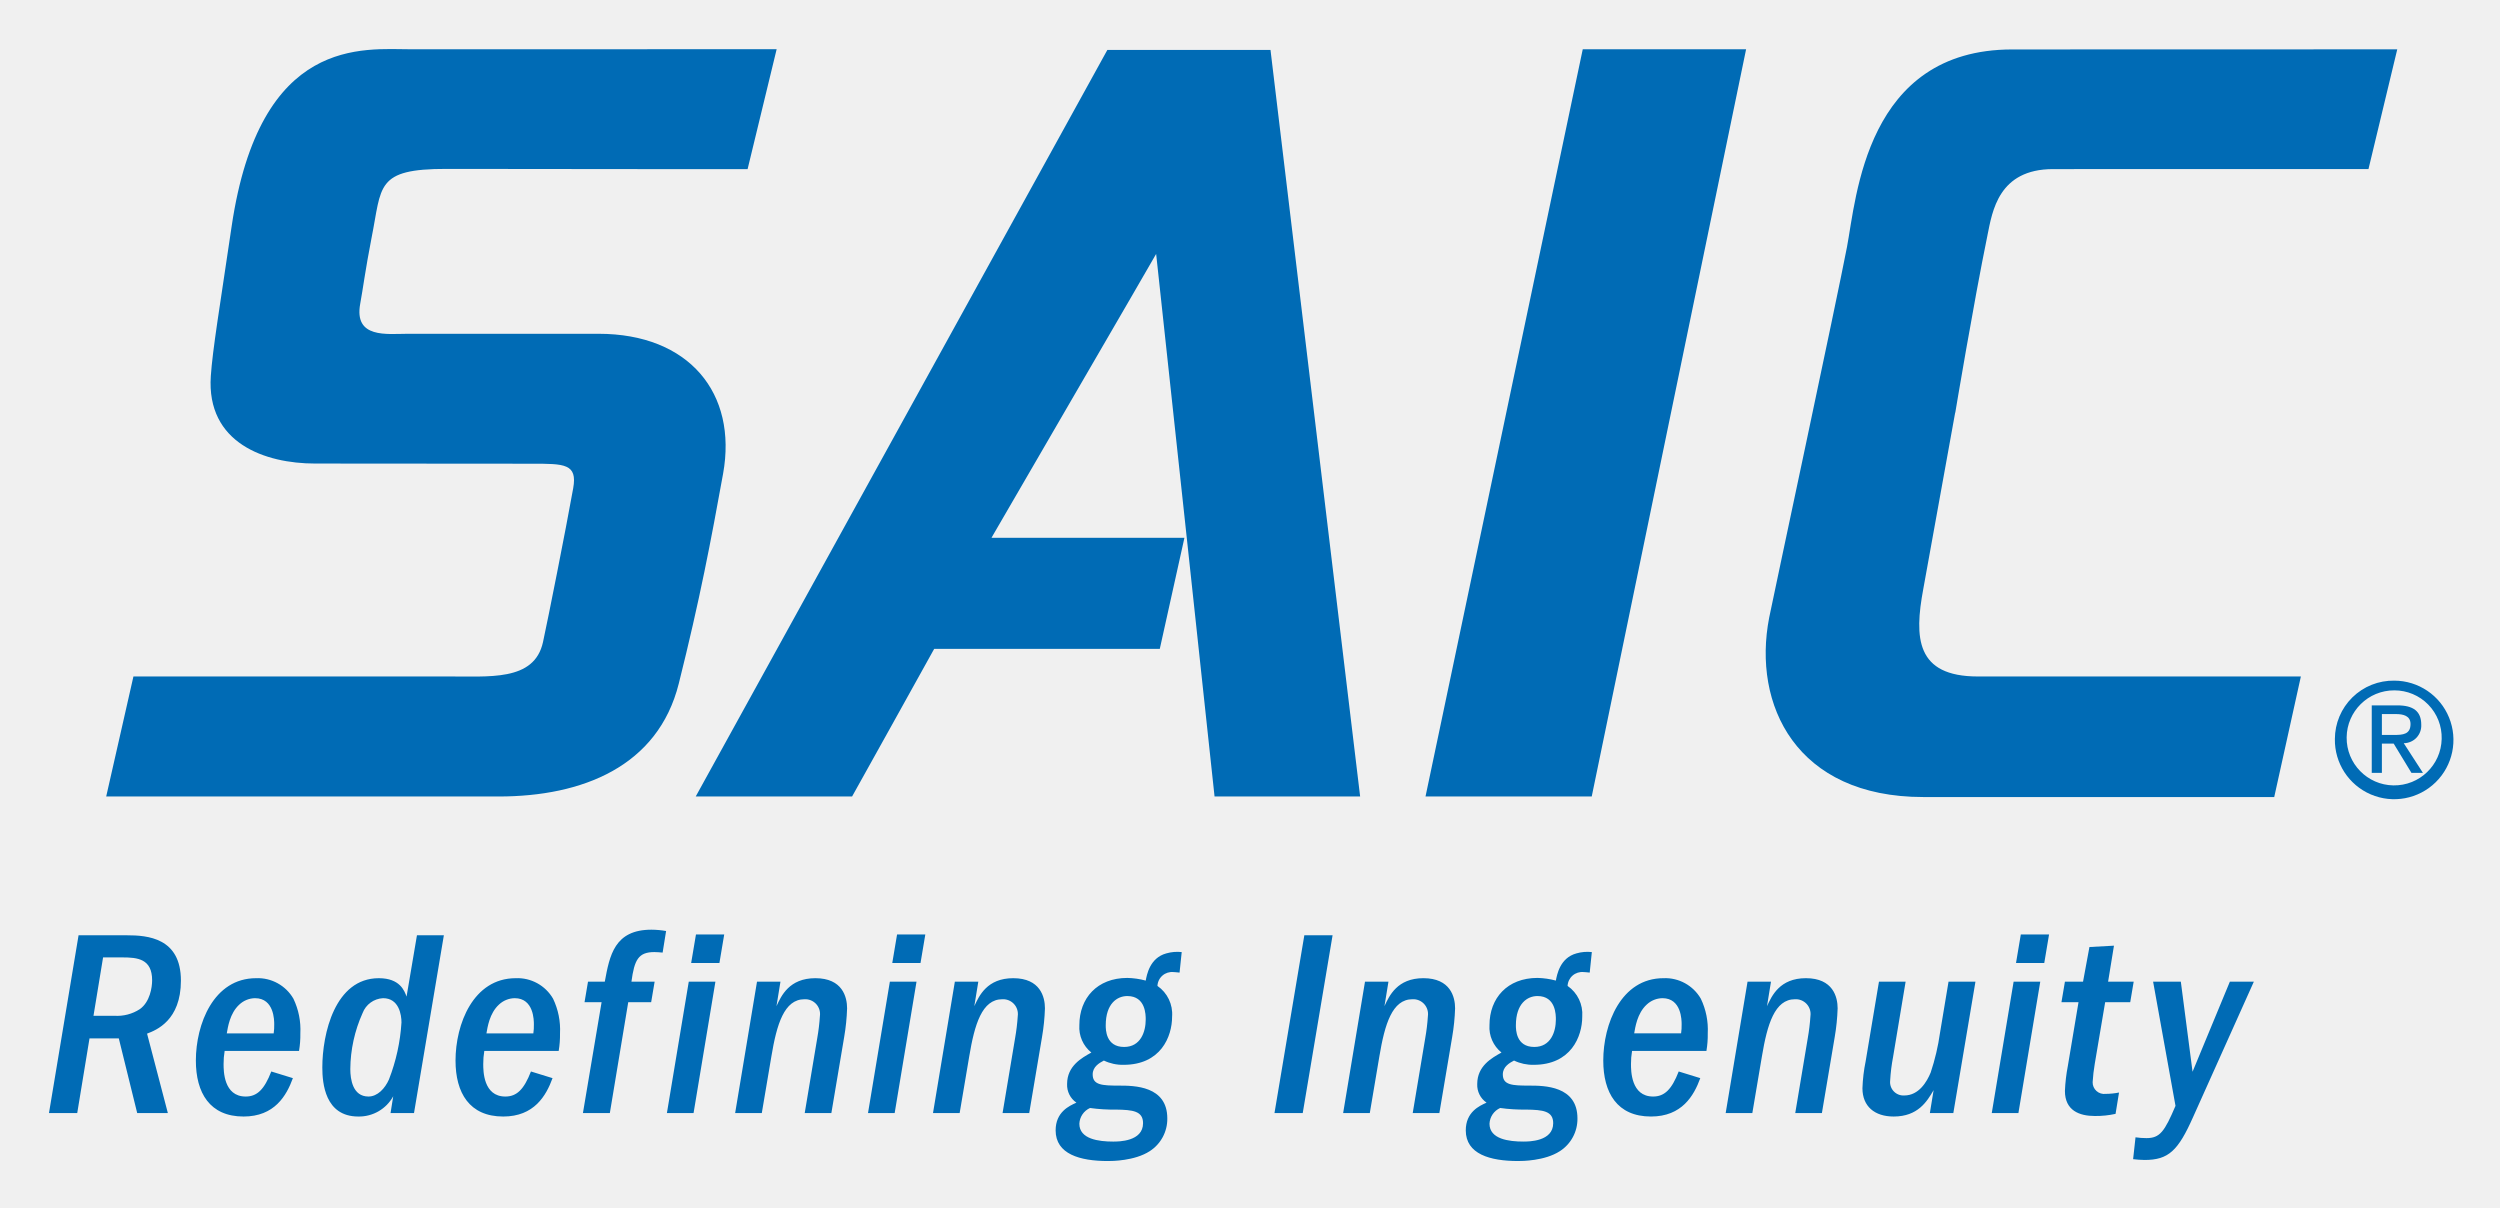
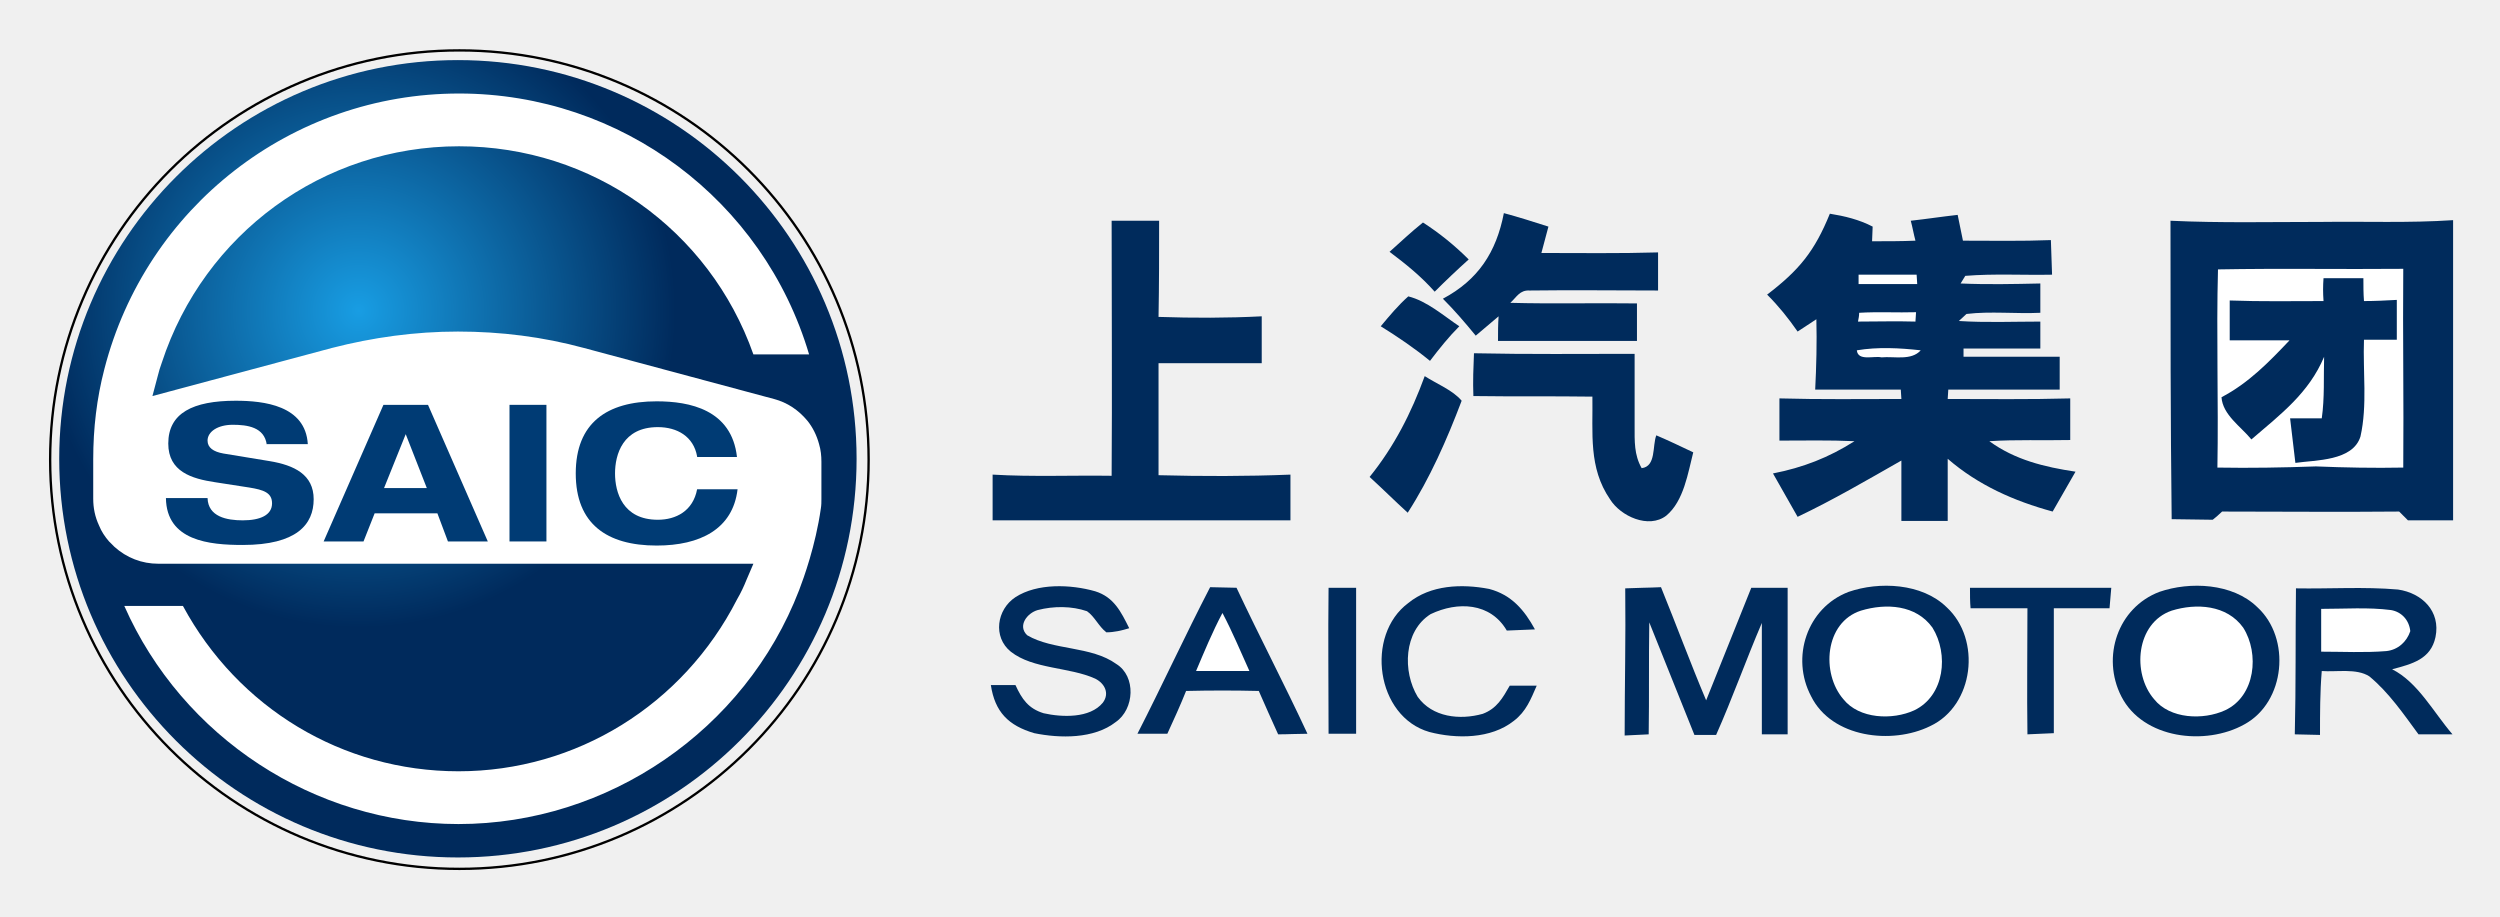
- <svg xmlns="http://www.w3.org/2000/svg" role="img" viewBox="-2.77 25.98 404.30 195.30">
-   <defs>
-     <style>.cls-1{fill:#006bb5}</style>
-   </defs>
-   <path d="M193.648 154.789h23.543l-14.496-120.731h-26.385l-66.569 120.731h25.288s12.736-22.86 13.275-23.871h36.487l3.985-17.965H157.626c.007-.005-.036-.036-.036-.036 2.138-3.72 26.092-44.896 26.611-45.871.119.855 9.447 87.743 9.447 87.743zM279.61 33.943h-26.417l-25.429 120.846h26.88L279.61 33.943zm39.038 30.054c.776-3.805 1.752-10.67 10.607-10.67 4.588 0 51.005-.004 51.005-.004l4.653-19.363s-45.26.017-62.27.017c-23.696 0-25.205 23.997-26.721 31.956-1.515 7.96-12.141 57.671-12.577 59.912-2.758 14.141 4.369 29.032 24.914 29.032h56.759l4.309-19.497h-52.236c-10.039 0-10.295-6.265-8.831-14.131L313.42 92.714h.019s2.901-17.436 5.21-28.717zm-261.325.422c1.677-8.342.577-11.147 12.155-11.124 15.34.031 48.652.041 48.652.041l4.7-19.398s-36.538 0-59.04.012c-7.718.002-24.524-2.328-29.101 28.647-1.97 13.329-3.075 19.921-3.366 24.195-.744 10.874 8.817 14.153 16.856 14.153 10.848 0 35.03.027 35.03.027 5.284 0 7.438-.027 6.715 3.985-1.272 7.072-3.986 20.735-4.877 24.844-1.402 6.475-8.885 5.515-15.562 5.579H18.808L14.404 154.789h63.473c13.5 0 25.77-4.835 29.129-18.276 3.425-13.692 5.187-23.013 7.159-33.909 2.362-13.048-5.522-22.644-20.125-22.644H63.162c-3.311 0-8.725.813-7.676-4.87.453-2.455.815-5.41 1.837-10.67zM9.935 177.234h7.802c3.319 0 8.75.388 8.75 7.328 0 6.466-4.008 8.017-5.474 8.577l3.362 12.845H19.418l-2.974-12.069h-4.741l-1.983 12.069h-4.569zm2.414 13.017h3.362a6.729 6.729 0 0 0 4.138-1.077c1.638-1.164 1.983-3.535 1.983-4.655 0-3.492-2.371-3.707-4.828-3.707h-3.104zm21.211 5.69a12.095 12.095 0 0 0-.172 2.112c0 1.078 0 5.259 3.577 5.259 1.854 0 3.017-1.164 4.138-4.052l3.492 1.077c-1.034 2.845-2.974 6.208-7.974 6.208-5.474 0-7.716-3.837-7.716-9.053 0-5.862 2.845-13.319 9.742-13.319a6.649 6.649 0 0 1 6.035 3.319 11.594 11.594 0 0 1 1.121 5.604 15.568 15.568 0 0 1-.215 2.845zm7.931-2.845a8.905 8.905 0 0 0 .086-1.466c0-.603 0-4.224-3.103-4.224a3.789 3.789 0 0 0-2.543 1.035c-1.552 1.423-1.854 3.707-2.026 4.655zm27.52-15.862l-4.828 28.75H60.39l.432-2.715a6.31 6.31 0 0 1-5.647 3.276c-5.388 0-5.819-5.388-5.819-7.931 0-5.431 2.026-14.44 9.139-14.44 3.405 0 4.138 2.026 4.483 2.975l1.681-9.914zm-8.88 23.319a30.664 30.664 0 0 0 2.026-9.224c0-1.206-.388-3.923-2.974-3.923a3.737 3.737 0 0 0-3.319 2.414A22.465 22.465 0 0 0 53.882 198.871c0 1.639.388 4.44 2.931 4.44 1.466 0 2.672-1.293 3.319-2.759zm15.421-4.612a12.096 12.096 0 0 0-.172 2.112c0 1.078 0 5.259 3.577 5.259 1.854 0 3.017-1.164 4.138-4.052l3.492 1.077c-1.034 2.845-2.974 6.208-7.974 6.208-5.474 0-7.716-3.837-7.716-9.053 0-5.862 2.845-13.319 9.742-13.319a6.649 6.649 0 0 1 6.035 3.319 11.594 11.594 0 0 1 1.121 5.604 15.568 15.568 0 0 1-.215 2.845zm7.931-2.845a8.905 8.905 0 0 0 .086-1.466c0-.603 0-4.224-3.103-4.224a3.789 3.789 0 0 0-2.543 1.035c-1.552 1.423-1.854 3.707-2.026 4.655zm11.037-5.043h-2.759l.561-3.319h2.715c.776-4.224 1.552-8.405 7.543-8.405a14.37 14.37 0 0 1 2.371.215l-.561 3.491c-.431-.042-.905-.085-1.336-.085-2.586 0-3.233 1.25-3.707 4.784h3.75l-.561 3.319h-3.707l-2.975 17.931h-4.353zm14.097-3.319h4.31l-3.534 21.251h-4.311zm1.164-7.629h4.569l-.776 4.612h-4.57zm9.872 7.629h3.793l-.647 3.966c.776-1.682 2.069-4.527 6.293-4.527 4.397 0 5.13 3.061 5.13 4.871a33.598 33.598 0 0 1-.474 4.655l-2.069 12.284h-4.31l2.026-12.113a32.706 32.706 0 0 0 .431-3.577 2.392 2.392 0 0 0-2.5-2.715c-3.276 0-4.483 4.052-5.345 9.224l-1.552 9.181h-4.311zm21.486 0h4.31l-3.534 21.251h-4.311zm1.164-7.629h4.569l-.776 4.612h-4.569zm9.346 7.629h3.793l-.647 3.966c.776-1.682 2.069-4.527 6.293-4.527 4.397 0 5.13 3.061 5.13 4.871a33.6 33.6 0 0 1-.474 4.655l-2.069 12.284h-4.31l2.026-12.113a32.703 32.703 0 0 0 .431-3.577 2.392 2.392 0 0 0-2.5-2.715c-3.276 0-4.483 4.052-5.345 9.224l-1.552 9.181h-4.311zm36.34-1.466c-.517-.043-.732-.085-.991-.085a2.357 2.357 0 0 0-2.586 2.241 5.521 5.521 0 0 1 2.371 4.957c0 3.276-1.854 7.802-7.845 7.802a6.994 6.994 0 0 1-3.19-.69c-.733.389-1.81.992-1.81 2.242 0 1.724 1.508 1.81 4.267 1.81 2.457 0 7.802.043 7.802 5.301a6.196 6.196 0 0 1-2.845 5.302c-2.457 1.594-6.164 1.594-6.767 1.594-4.526 0-8.448-1.12-8.448-4.957 0-2.975 2.198-3.965 3.362-4.483a3.466 3.466 0 0 1-1.508-3.018c0-2.93 2.37-4.224 3.922-5.086a5.229 5.229 0 0 1-1.939-4.439c0-4.354 2.888-7.629 7.759-7.629a12.322 12.322 0 0 1 2.974.431c.172-.905.646-3.664 3.319-4.397a6.469 6.469 0 0 1 2.5-.215zm-16.207 24.44c0 2.501 3.146 2.888 5.474 2.888.862 0 4.828 0 4.828-2.975 0-1.982-1.681-2.155-4.353-2.198a27.206 27.206 0 0 1-4.224-.258 2.934 2.934 0 0 0-1.724 2.543zm7.759-20.647c-1.638 0-3.492 1.208-3.492 4.742 0 .646 0 3.491 2.974 3.491 2.673 0 3.492-2.456 3.492-4.439 0-.732 0-3.793-2.974-3.793zm28.625-9.827h4.569l-4.827 28.75h-4.569zm9.812 7.499h3.793l-.647 3.966c.777-1.682 2.07-4.527 6.294-4.527 4.396 0 5.13 3.061 5.13 4.871a33.6 33.6 0 0 1-.474 4.655l-2.07 12.284h-4.31l2.025-12.113a32.569 32.569 0 0 0 .431-3.577 2.391 2.391 0 0 0-2.499-2.715c-3.276 0-4.484 4.052-5.346 9.224l-1.551 9.181h-4.311zm36.34-1.466c-.517-.043-.732-.085-.992-.085a2.357 2.357 0 0 0-2.586 2.241 5.523 5.523 0 0 1 2.371 4.957c0 3.276-1.854 7.802-7.845 7.802a6.994 6.994 0 0 1-3.19-.69c-.733.389-1.81.992-1.81 2.242 0 1.724 1.508 1.81 4.267 1.81 2.457 0 7.803.043 7.803 5.301a6.196 6.196 0 0 1-2.845 5.302c-2.457 1.594-6.164 1.594-6.768 1.594-4.526 0-8.448-1.12-8.448-4.957 0-2.975 2.198-3.965 3.361-4.483a3.466 3.466 0 0 1-1.508-3.018c0-2.93 2.371-4.224 3.922-5.086a5.229 5.229 0 0 1-1.94-4.439c0-4.354 2.888-7.629 7.76-7.629a12.322 12.322 0 0 1 2.974.431c.173-.905.647-3.664 3.319-4.397a6.467 6.467 0 0 1 2.499-.215zm-16.207 24.44c0 2.501 3.148 2.888 5.475 2.888.862 0 4.827 0 4.827-2.975 0-1.982-1.681-2.155-4.353-2.198a27.193 27.193 0 0 1-4.224-.258 2.933 2.933 0 0 0-1.725 2.543zm7.76-20.647c-1.639 0-3.492 1.208-3.492 4.742 0 .646 0 3.491 2.975 3.491 2.672 0 3.491-2.456 3.491-4.439 0-.732 0-3.793-2.974-3.793zm15.295 8.88a12.086 12.086 0 0 0-.173 2.112c0 1.078 0 5.259 3.579 5.259 1.854 0 3.017-1.164 4.138-4.052l3.491 1.077c-1.035 2.845-2.974 6.208-7.975 6.208-5.474 0-7.715-3.837-7.715-9.053 0-5.862 2.845-13.319 9.742-13.319a6.648 6.648 0 0 1 6.035 3.319 11.596 11.596 0 0 1 1.12 5.604 15.528 15.528 0 0 1-.215 2.845zm7.931-2.845a8.849 8.849 0 0 0 .086-1.466c0-.603 0-4.224-3.104-4.224a3.788 3.788 0 0 0-2.543 1.035c-1.552 1.423-1.854 3.707-2.026 4.655zm10.746-8.362h3.792l-.646 3.966c.776-1.682 2.068-4.527 6.293-4.527 4.396 0 5.13 3.061 5.13 4.871a33.598 33.598 0 0 1-.474 4.655l-2.07 12.284h-4.31l2.025-12.113a32.568 32.568 0 0 0 .431-3.577 2.391 2.391 0 0 0-2.499-2.715c-3.276 0-4.483 4.052-5.346 9.224l-1.551 9.181h-4.311zm29.486 21.251l.604-3.707c-1.078 1.854-2.544 4.268-6.466 4.268-3.06 0-5.043-1.639-5.043-4.569a25.956 25.956 0 0 1 .517-4.354l2.155-12.888h4.311l-2.026 12.156a28.994 28.994 0 0 0-.474 3.836 2.164 2.164 0 0 0 2.284 2.414c2.371 0 3.664-2.241 4.268-3.707a36.009 36.009 0 0 0 1.509-6.423l1.379-8.276h4.353l-3.577 21.251zm13.543-21.251h4.31l-3.534 21.251h-4.311zm1.163-7.629h4.569l-.776 4.612h-4.569zm17.695 10.948h-4.052l-1.682 9.957a27.694 27.694 0 0 0-.345 2.975 1.872 1.872 0 0 0 2.113 1.897 11.574 11.574 0 0 0 2.155-.216l-.561 3.449a14.629 14.629 0 0 1-3.362.345c-2.456 0-4.827-.862-4.827-4.052a27.599 27.599 0 0 1 .474-4.052l1.724-10.302h-2.759l.561-3.319h2.93l1.035-5.604 3.966-.215-.948 5.819h4.138zm10.08 11.251l6.034-14.57h3.88l-9.828 21.898c-2.413 5.431-3.965 6.939-7.845 6.939a17.746 17.746 0 0 1-1.854-.129l.389-3.535a12.148 12.148 0 0 0 1.767.13c2.198 0 2.93-1.077 4.699-5.215l-3.622-20.087h4.484zm28.978-48.331h1.64v-4.736h1.909l2.875 4.736h1.858l-3.105-4.802a2.842 2.842 0 0 0 2.83-3.002c0-2.158-1.285-3.115-3.859-3.115h-4.148zm1.64-9.513h2.261c1.154 0 2.371.256 2.371 1.609 0 1.676-1.246 1.767-2.652 1.767h-1.98z" class="cls-1" />
-   <path d="M374.826 145.489a9.588 9.588 0 1 0 9.613-9.436 9.458 9.458 0 0 0-9.613 9.436zm17.271 0a7.685 7.685 0 1 1-7.657-7.864 7.641 7.641 0 0 1 7.657 7.864z" class="cls-1" />
+ <svg xmlns="http://www.w3.org/2000/svg" role="img" viewBox="-5.70 -5.95 426.40 156.40">
+   <style>svg {enable-background:new 0 0 413.4 144.6}</style>
+   <style id="style10" type="text/css">.st0{fill:#002b5c}.st1{fill:#fff}.st10{fill:#003b74}</style>
+   <g id="g64">
+     <path id="path12" d="M250.8 30.4c2.6.7 5.1 1.5 7.6 2.3l-1.2 4.5c6.6 0 13.3.1 19.9-.1v6.5c-7.3 0-14.6-.1-21.9 0-1.7-.1-2.2 1.1-3.3 2.1 7.2.2 14.4 0 21.6.1v6.4h-23.7c0-1.4 0-2.8.1-4.2l-3.9 3.3c-1.8-2.2-3.6-4.3-5.6-6.3 6-3.2 9.1-7.9 10.4-14.6z" class="st0" />
+     <path id="path14" d="M306.4 30.5c2.5.4 5 1 7.3 2.2l-.1 2.5c2.5 0 5 0 7.4-.1-.3-1.1-.5-2.3-.8-3.4 2.7-.3 5.3-.7 8-1 .3 1.5.6 3 .9 4.4 5 0 10 .1 15-.1.1 2 .1 3.9.2 5.9-4.9.1-9.9-.2-14.8.2l-.8 1.3c4.5.2 9.1.1 13.6 0v5c-4.2.2-8.5-.3-12.6.2l-1.3 1.2c4.6.3 9.3.1 13.9.1v4.6h-13.1v1.4h16.4v5.6h-19l-.1 1.6c7 0 13.9.1 20.9-.1v7.1c-4.6.1-9.2-.1-13.8.2 4.4 3.2 9.4 4.4 14.7 5.2-1.3 2.3-2.6 4.5-3.9 6.8-6.6-1.8-12.7-4.5-17.9-9v10.6h-7.9V72.6c-5.8 3.3-11.6 6.7-17.7 9.6-1.4-2.5-2.8-4.9-4.2-7.4 5.1-1 9.5-2.7 13.9-5.5-4.3-.2-8.5-.1-12.8-.1V62c6.9.2 13.9.1 20.8.1l-.1-1.6h-14.6c.2-4 .3-8 .2-12l-3.2 2.1c-1.6-2.3-3.2-4.3-5.2-6.3 5.5-4.2 8.1-7.4 10.7-13.8z" class="st0" />
+     <path id="path16" d="M183.9 31.7h8.1c0 5.5 0 10.9-.1 16.4 5.9.2 11.8.2 17.6-.1v8h-17.6v19.1c7.5.2 15 .2 22.5-.1v7.8h-50.8V75c6.8.4 13.5.1 20.3.2.1-14.4 0-29 0-43.5z" class="st0" />
+     <path id="path18" d="M364.5 31.7c8.5.4 17.1.2 25.7.2 7.5-.1 15 .2 22.5-.3v51.2H405l-1.5-1.5c-10.1.1-20.2 0-30.2 0-.5.5-1.1 1-1.6 1.4-2.3 0-4.7-.1-7-.1-.2-16.8-.2-33.8-.2-50.9z" class="st0" />
+     <path id="path20" d="M237 32c2.8 1.8 5.4 3.9 7.8 6.3-2 1.8-3.9 3.6-5.8 5.5-2.3-2.6-4.9-4.7-7.7-6.8 1.9-1.7 3.7-3.4 5.7-5z" class="st0" />
+     <path id="path22" d="M372.6 40c10.5-.2 21 0 31.6-.1-.1 11.3.1 22.6 0 33.9-5 .1-9.9 0-14.9-.2-5.6.2-11.2.3-16.8.2.2-11.3-.2-22.6.1-33.8z" class="st1" />
+     <path id="path24" d="M311.3 40.9h9.9l.1 1.6h-10v-1.6z" class="st1" />
+     <path id="path26" d="M390.6 41.5h6.8c0 1.3 0 2.6.1 3.9 1.9 0 3.8-.1 5.6-.2V52h-5.6c-.2 5.4.6 11.2-.6 16.5-1.3 4.2-7.6 4-11.1 4.5-.3-2.5-.6-5.1-.9-7.6h5.4c.5-3.5.3-7 .4-10.5-2.6 6.2-7.4 9.8-12.4 14.1-1.8-2.2-4.9-4.2-5.1-7.2 4.6-2.4 8.1-6 11.6-9.7h-10.2v-6.8c5.3.2 10.6.1 16 .1-.1-1.4-.1-2.6 0-3.9z" class="st0" />
+     <path id="path28" d="M234.5 44.6c3.2.8 6 3.3 8.7 5.1-1.8 1.8-3.4 3.8-5 5.9-2.7-2.2-5.5-4.1-8.4-5.9 1.5-1.8 3-3.6 4.7-5.1z" class="st0" />
+     <path id="path30" d="M311.4 47.4c3.2-.2 6.5 0 9.7-.1 0 .5-.1 1.1-.1 1.6-3.3-.1-6.5 0-9.8 0 .1-.5.2-1 .2-1.5z" class="st1" />
+     <path id="path32" d="M321.9 53.8c-1.6 1.8-4.5 1-6.7 1.2-1.3-.3-4 .7-4.2-1.2 3.6-.6 7.3-.4 10.9 0z" class="st1" />
+     <path id="path34" d="M245.7 54.3c9.1.2 18.3.1 27.4.1v12.3c0 2.6-.1 4.9 1.2 7.2 2.5-.3 1.8-3.8 2.5-5.6 2.1.9 4.2 1.9 6.3 2.9-.9 3.5-1.6 8.3-4.6 10.8-3 2.3-7.8.1-9.6-2.8-3.7-5.4-2.9-11.3-3-17.5-6.8-.1-13.5 0-20.3-.1-.1-2.5 0-4.9.1-7.3z" class="st0" />
+     <path id="path36" d="M237.3 58.2c2 1.3 4.8 2.4 6.3 4.2-2.5 6.6-5.4 13.2-9.2 19.1-2.2-2-4.3-4.1-6.5-6.1 4.2-5.2 7.1-10.9 9.4-17.2z" class="st0" />
+     <path id="path38" d="M181.1 94.9c3.2 1 4.4 3.5 5.8 6.3-1.3.4-2.6.7-3.9.7-1.3-1-2-2.7-3.3-3.6-2.6-.9-5.7-.9-8.4-.2-1.8.5-3.5 2.7-1.8 4.3 4.4 2.6 10.9 1.8 15.2 4.9 3.4 2.1 3.1 7.7-.1 9.9-3.7 2.9-9.5 2.8-13.9 1.9-4.4-1.3-6.7-3.6-7.4-8.2h4.2c1.1 2.4 2.2 4 4.8 4.8 3.1.7 7.9.9 10.1-1.8 1.2-1.6.3-3.3-1.3-4.1-4.4-2-10.6-1.6-14.4-4.6-3.1-2.5-2.4-7.2.8-9.3 3.7-2.4 9.4-2.2 13.6-1z" class="st0" />
+     <path id="path40" d="M200.7 94.2c1.5 0 3 .1 4.5.1 3.9 8.3 8.2 16.5 12.1 24.9-1.7 0-3.3.1-5 .1-1.1-2.4-2.2-4.9-3.3-7.4-4.1-.1-8.3-.1-12.4 0-1 2.5-2.1 4.9-3.2 7.3h-5.1c4.2-8.2 8.1-16.7 12.4-25z" class="st0" />
+     <path id="path42" d="M220.9 94.3h4.7v24.9h-4.7c0-8.2-.1-16.6 0-24.9z" class="st0" />
+     <path id="path44" d="M248.3 94.5c3.8 1 6 3.6 7.8 6.9-1.6.1-3.2.1-4.8.2-2.8-4.8-8.4-5-13-2.8-4.6 2.9-4.8 9.8-2.2 14.1 2.5 3.5 7.2 4 11.1 2.9 2.4-.9 3.4-2.7 4.6-4.8h4.6c-1 2.3-1.8 4.4-3.9 6-3.9 3.1-9.8 3.1-14.4 1.9-9.1-2.6-11-16.5-3.6-22 3.8-3.1 9.1-3.3 13.8-2.4z" class="st0" />
+     <path id="path46" d="M271.5 94.4c2-.1 4.1-.1 6.1-.2 2.6 6.4 5 12.9 7.7 19.3 2.6-6.4 5.1-12.8 7.7-19.2h6.2v25h-4.4v-19c-2.7 6.3-5 12.8-7.8 19.1h-3.7c-2.6-6.4-5.1-12.8-7.7-19.2-.1 6.4 0 12.7-.1 19.1-1.4.1-2.7.1-4.1.2 0-8.4.2-16.8.1-25.1z" class="st0" />
+     <path id="path48" d="M309.6 95c5.2-1.8 12.5-1.5 16.7 2.6 6 5.5 4.7 16.8-2.8 20.3-6.5 3.2-16.8 2-20.3-5.1-3.5-6.6-.7-15.1 6.4-17.8z" class="st0" />
+     <path id="path50" d="M330.3 94.3h24.1c-.1 1.2-.2 2.4-.3 3.5h-9.5v21.3c-1.5.1-3 .1-4.5.2-.1-7.2 0-14.3 0-21.5h-9.7c-.1-1.1-.1-2.3-.1-3.5z" class="st0" />
+     <path id="path52" d="M362.6 95c5.2-1.8 12.5-1.5 16.7 2.6 5.8 5.3 4.8 16.2-2.2 20-6.6 3.7-17.3 2.5-21-4.8-3.4-6.7-.6-15.1 6.5-17.8z" class="st0" />
+     <path id="path54" d="M385.9 94.4c5.8.1 11.6-.3 17.4.2 4.1.6 7.3 3.7 6.4 8.1-.8 3.8-4 4.6-7.4 5.5 4.4 2.2 7.1 7.4 10.3 11.1h-5.8c-2.5-3.4-5.1-7.2-8.4-9.9-2.2-1.4-5.6-.7-8.1-.9-.3 3.6-.3 7.2-.3 10.9-1.4 0-2.9-.1-4.3-.1.2-8.3.1-16.6.2-24.9z" class="st0" />
+     <path id="path56" d="M311.7 98.2c4.3-1.3 9.4-1 12.2 2.9 2.8 4.5 2.1 11.6-3.1 14.1-3.7 1.7-9.4 1.5-12.1-1.9-3.8-4.4-3.2-13.1 3-15.1z" class="st1" />
+     <path id="path58" d="M364.7 98.2c4.2-1.3 9.4-1 12.2 2.9 2.8 4.4 2.1 11.7-3.1 14.1-3.7 1.7-9.4 1.5-12.1-1.9-3.8-4.4-3.1-13 3-15.1z" class="st1" />
+     <path id="path60" d="M390.2 97.9c4 0 8-.3 11.9.2 1.8.3 3.1 1.7 3.3 3.6-.6 1.8-2.1 3.2-4.1 3.4-3.7.3-7.4.1-11.1.1v-7.3z" class="st1" />
+     <path id="path62" d="M202.8 98.6c1.7 3.2 3.1 6.6 4.6 9.9h-9.1c1.4-3.3 2.8-6.7 4.5-9.9z" class="st1" />
+   </g>
+   <g id="g131">
+     <radialGradient id="SVGID_1_" cx="55.472" cy="47.063" r="117.018" gradientUnits="userSpaceOnUse">
+       <stop id="stop66" offset="0" stop-color="#189de3" />
+       <stop id="stop68" offset=".462" stop-color="#002a5c" />
+     </radialGradient>
+     <circle id="circle71" cx="72.4" cy="72.3" r="68" fill="url(#SVGID_1_)" />
+     <path id="path73" fill="none" d="M132.2 54.5l-1.8-1.3 1.8 1.3c-7.8-26.3-32-44.5-59.7-44.5C44 10 19.2 29.4 12.1 57c-1.3 5-1.9 10.1-1.9 15.4v6.7c0 1.6.3 3.1 1 4.6.4 1 1 1.9 1.7 2.7l.9.9c2.1 1.9 4.7 2.9 7.5 2.9h101.5l-1.2 2.8c-.4 1-.9 2.1-1.6 3.3-9.2 18-27.4 29.3-47.5 29.3-19.7 0-37.6-10.7-46.9-28.1l-1.2 2 1.2-2v-.1h-10L18 99l-2.4-1.6h-.1c9.9 22.4 32.4 37.2 57 37.2 25.5 0 48.9-16 58.1-39.9.8-2.1 2.8-7.6 3.7-13.9.1-.6.1-1.1.1-1.6v-6.4c0-1-.1-2-.4-3-.4-1.5-1.1-2.8-2.1-4-1.5-1.8-3.4-3.1-5.7-3.7l-32.4-8.7c-7-1.9-14.2-2.8-21.5-2.8s-14.5 1-21.5 2.8l-30.6 8.2.9-3.4c.2-.8.4-1.5.7-2.3C29 33.9 49.3 19 72.5 19c22.7 0 42.7 14.2 50.2 35.5l.7-1.1-.7 1.1h9.5z" />
+     <path id="path117" fill="#fff" d="M132 65.8c-1.5-1.8-3.4-3.1-5.7-3.7l-32.4-8.7c-7-1.9-14.2-2.8-21.5-2.8s-14.5 1-21.5 2.8l-30.6 8.2.9-3.4c.2-.8.4-1.5.7-2.3C29.1 33.9 49.4 19 72.6 19c22.7 0 42.7 14.2 50.2 35.5h9.5c-7.8-26.3-32-44.5-59.7-44.5C44 10 19.2 29.4 12.1 57c-1.3 5-1.9 10.1-1.9 15.4v6.7c0 1.6.3 3.1 1 4.6.4 1 1 1.9 1.7 2.7l.9.9c2.1 1.9 4.7 2.9 7.5 2.9h101.5l-1.2 2.8c-.4 1-.9 2.1-1.6 3.3-9.2 18-27.4 29.3-47.5 29.3-19.8 0-37.6-10.8-47-28.2h-10c9.9 22.4 32.4 37.2 57 37.2 25.5 0 48.9-16 58.1-39.9.8-2.1 2.8-7.6 3.7-13.9.1-.6.1-1.1.1-1.6v-6.4c0-1-.1-2-.4-3-.4-1.5-1.1-2.9-2-4z" />
+     <circle id="circle119" cx="72.653" cy="72.445" r="69.8" fill="none" stroke="#000" stroke-miterlimit="10" stroke-width=".4" />
+     <g id="g129">
+       <path id="path121" d="M39.8 69.9c-.4-3-3.3-3.4-5.8-3.4-2.6 0-4.3 1.2-4.3 2.7 0 1.2 1 1.9 2.7 2.2l7.9 1.3c4.2.7 7.5 2.3 7.5 6.5 0 4.3-2.9 7.8-12.1 7.8-5.7 0-13-.7-13.1-8h7.1c.1 3.2 3.3 3.8 6 3.8 3 0 5-.9 5-2.9 0-1.8-1.4-2.3-3.9-2.7l-5.8-.9c-4-.6-8-1.8-8-6.6 0-5.2 4.2-7.3 11.5-7.3 4.8 0 11.9.8 12.3 7.4h-7z" class="st10" />
+       <path id="path123" d="M68.9 81.6H58.2l-1.9 4.8h-6.8l10.2-23.3h7.6l10.2 23.3h-6.8l-1.8-4.8zm-5.4-13.5l-3.7 9.2h7.3l-3.6-9.2z" class="st10" />
+       <path id="path125" d="M81.2 63.1h6.3v23.3h-6.3V63.1z" class="st10" />
+       <path id="path127" d="M113.2 71.9c-.6-3.4-3.4-5-6.7-5-6 0-7.3 4.7-7.3 7.9s1.3 7.9 7.3 7.9c3.1 0 6-1.5 6.7-5.2h6.9c-.8 6.8-6.4 9.6-13.8 9.6-8.5 0-13.8-3.7-13.8-12.3s5.3-12.3 13.8-12.3c5.6 0 12.8 1.4 13.7 9.5h-6.8z" class="st10" />
+     </g>
+   </g>
</svg>
